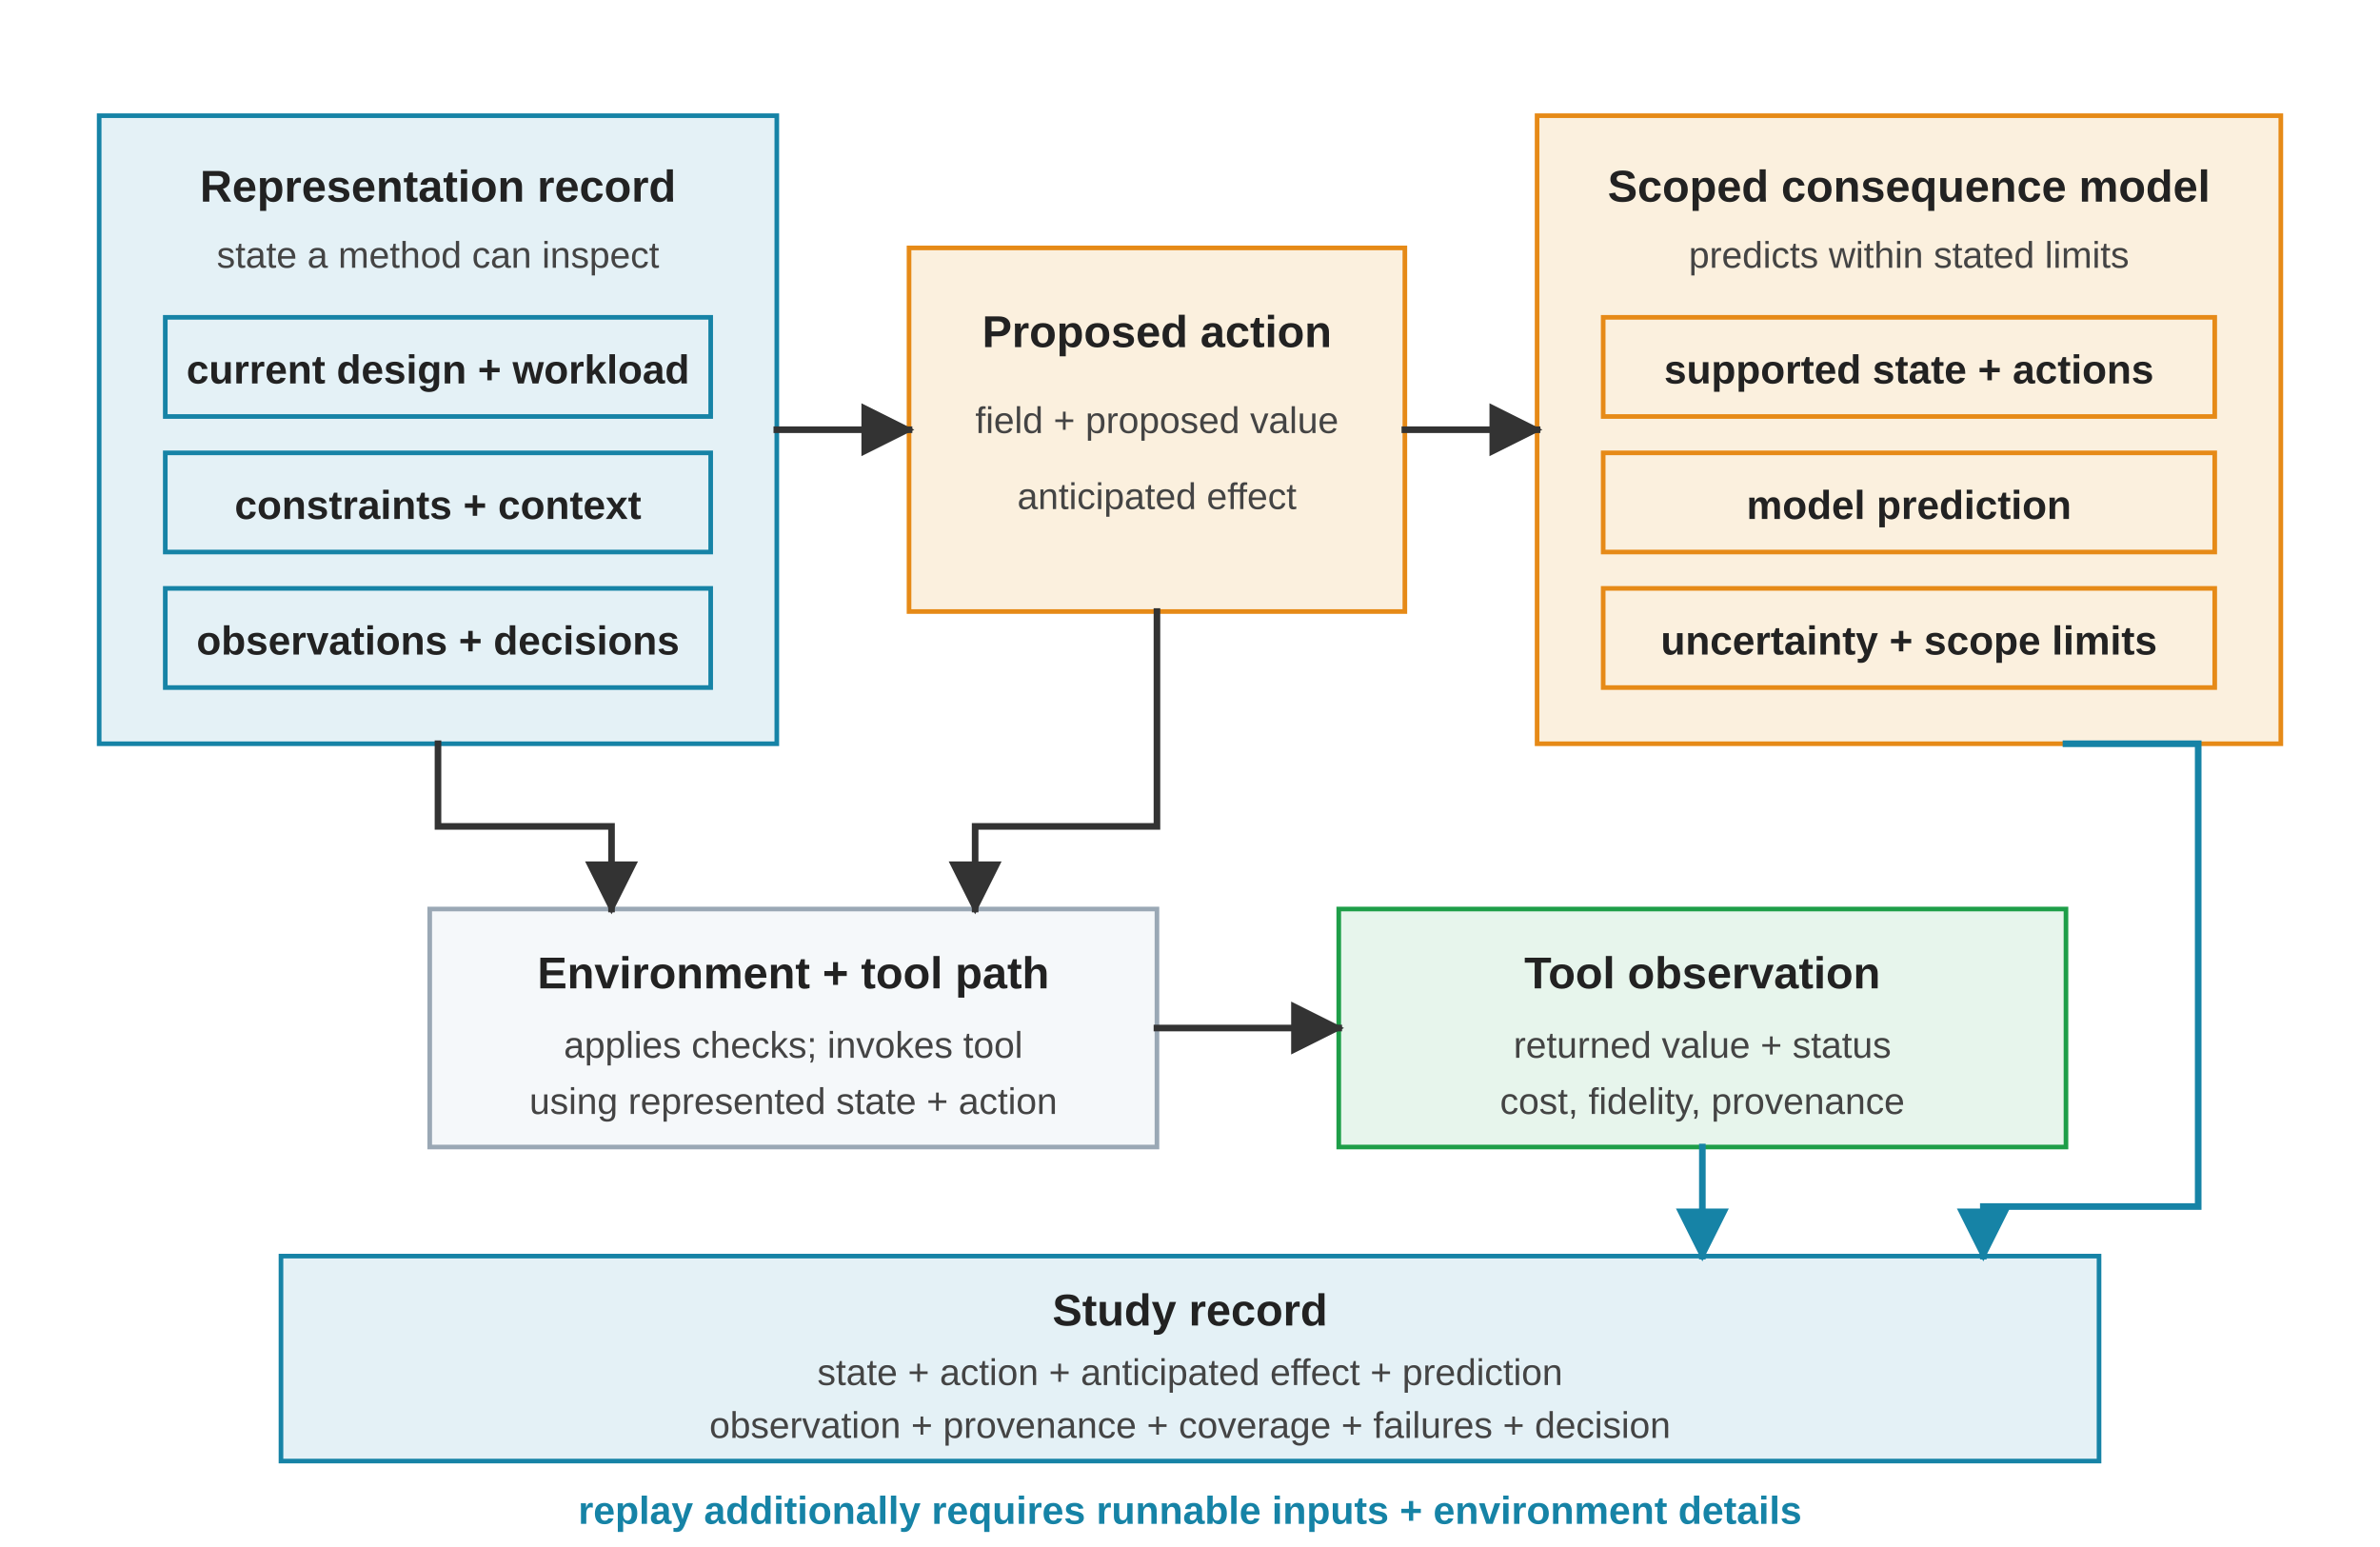
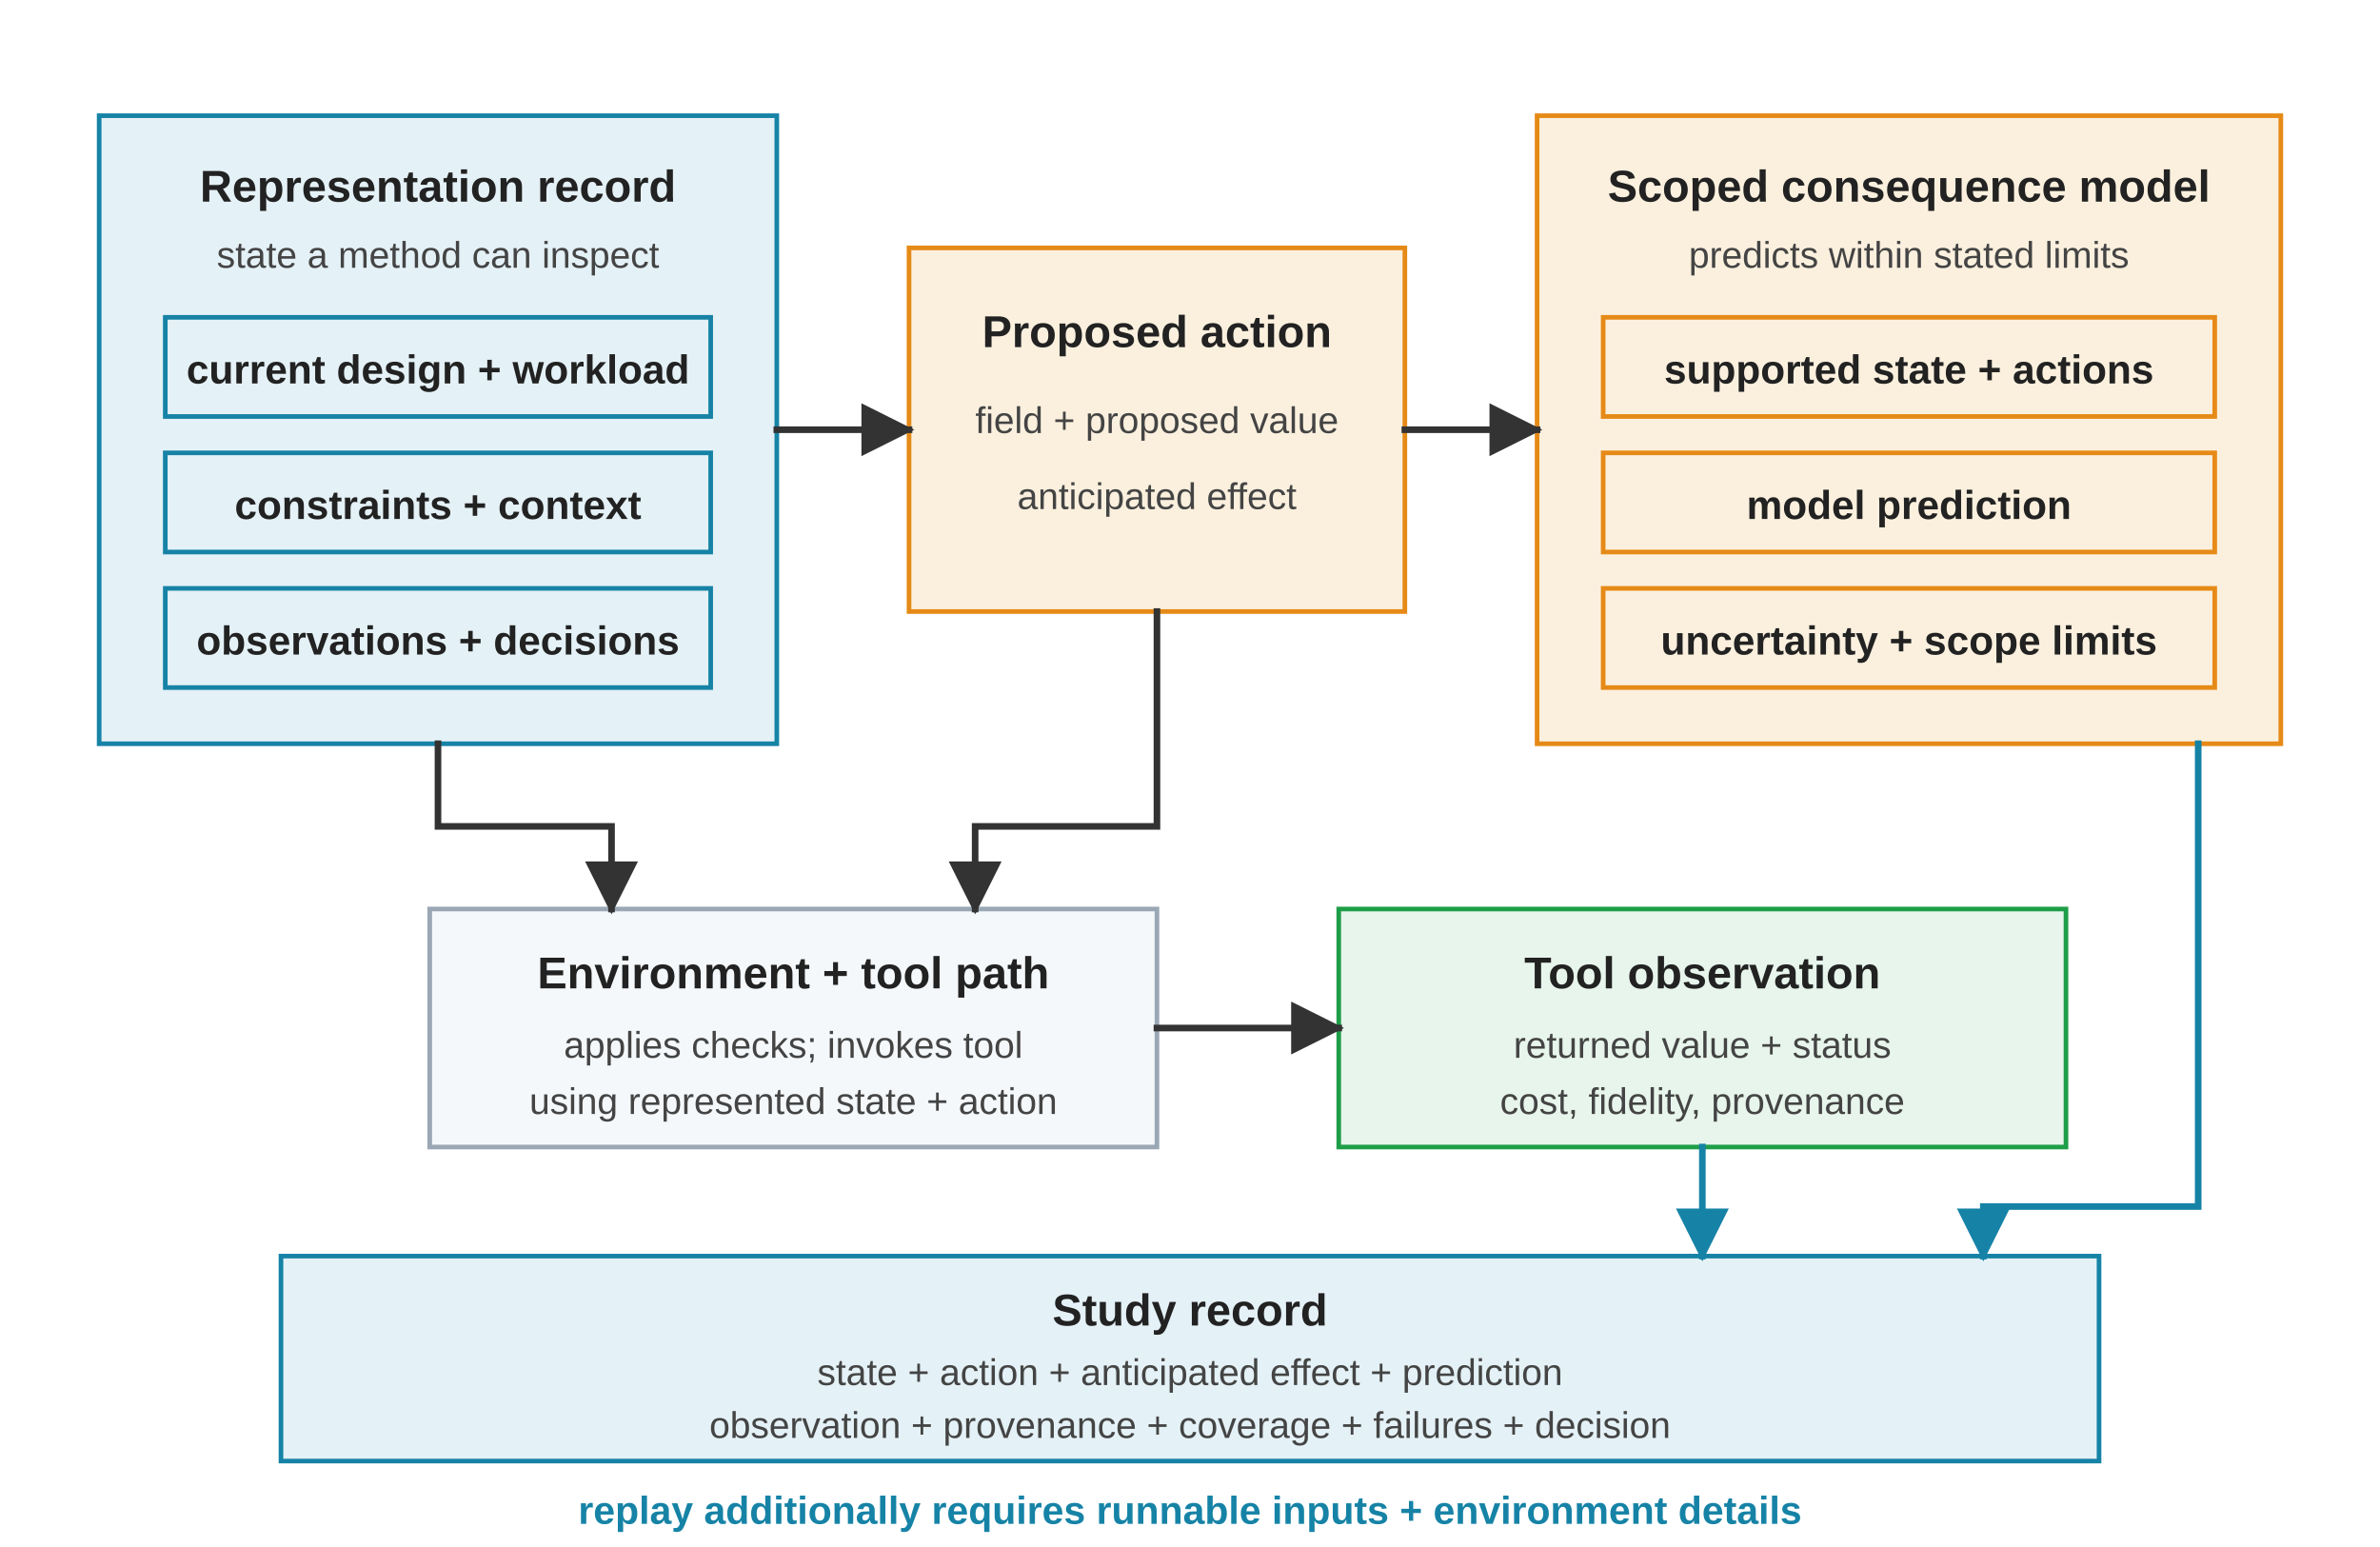
<svg xmlns="http://www.w3.org/2000/svg" viewBox="0 0 720 468" role="img">
  <defs>
    <marker id="arrow" viewBox="0 0 10 10" refX="9" refY="5" markerWidth="8" markerHeight="8" orient="auto">
      <path d="M 0 0 L 10 5 L 0 10 z" fill="#333333" />
    </marker>
    <marker id="arrow-blue" viewBox="0 0 10 10" refX="9" refY="5" markerWidth="8" markerHeight="8" orient="auto">
      <path d="M 0 0 L 10 5 L 0 10 z" fill="#1683A6" />
    </marker>
    <style>
      .font { font-family: Arial, Helvetica, sans-serif; }
      .panel-title { font-size: 13.5px; font-weight: 700; fill: #222222; }
      .label { font-size: 12.2px; font-weight: 700; fill: #222222; }
      .small { font-size: 11.2px; fill: #444444; }
      .note { font-size: 11.8px; font-weight: 700; fill: #1683A6; }
      .panel { fill: #F5F8FA; stroke: #9AA8B5; stroke-width: 1.4; }
      .rep { fill: #E4F1F6; stroke: #1683A6; stroke-width: 1.4; }
      .action { fill: #FBF0DE; stroke: #E68A17; stroke-width: 1.4; }
      .model { fill: #FBF0DE; stroke: #E68A17; stroke-width: 1.4; }
      .tool { fill: #F5F8FA; stroke: #9AA8B5; stroke-width: 1.4; }
      .obs { fill: #E7F5EC; stroke: #1E9E48; stroke-width: 1.4; }
      .trajectory { fill: #E4F1F6; stroke: #1683A6; stroke-width: 1.4; }
      .arrow { stroke: #333333; stroke-width: 2; fill: none; stroke-linecap: square; stroke-linejoin: miter; }
      .record { stroke: #1683A6; stroke-width: 2; fill: none; stroke-linecap: square; stroke-linejoin: miter; }
    </style>
  </defs>
  <rect width="720" height="468" fill="#FFFFFF" />
  <g class="font">
    <rect class="panel rep" x="30" y="35" width="205" height="190" />
    <text class="panel-title" x="132.5" y="61" text-anchor="middle">Representation record</text>
    <text class="small" x="132.5" y="81" text-anchor="middle">state a method can inspect</text>
    <rect class="rep" x="50" y="96" width="165" height="30" />
    <text class="label" x="132.5" y="116" text-anchor="middle">current design + workload</text>
    <rect class="rep" x="50" y="137" width="165" height="30" />
    <text class="label" x="132.5" y="157" text-anchor="middle">constraints + context</text>
    <rect class="rep" x="50" y="178" width="165" height="30" />
    <text class="label" x="132.5" y="198" text-anchor="middle">observations + decisions</text>
    <rect class="panel action" x="275" y="75" width="150" height="110" />
    <text class="panel-title" x="350" y="105" text-anchor="middle">Proposed action</text>
    <text class="small" x="350" y="131" text-anchor="middle">field + proposed value</text>
    <text class="small" x="350" y="154" text-anchor="middle">anticipated effect</text>
    <rect class="panel model" x="465" y="35" width="225" height="190" />
    <text class="panel-title" x="577.5" y="61" text-anchor="middle">Scoped consequence model</text>
    <text class="small" x="577.5" y="81" text-anchor="middle">predicts within stated limits</text>
    <rect class="model" x="485" y="96" width="185" height="30" />
    <text class="label" x="577.5" y="116" text-anchor="middle">supported state + actions</text>
    <rect class="model" x="485" y="137" width="185" height="30" />
    <text class="label" x="577.5" y="157" text-anchor="middle">model prediction</text>
    <rect class="model" x="485" y="178" width="185" height="30" />
    <text class="label" x="577.5" y="198" text-anchor="middle">uncertainty + scope limits</text>
    <line class="arrow" x1="235" y1="130" x2="275" y2="130" marker-end="url(#arrow)" />
    <line class="arrow" x1="425" y1="130" x2="465" y2="130" marker-end="url(#arrow)" />
    <rect class="panel tool" x="130" y="275" width="220" height="72" />
    <text class="panel-title" x="240" y="299" text-anchor="middle">Environment + tool path</text>
    <text class="small" x="240" y="320" text-anchor="middle">applies checks; invokes tool</text>
    <text class="small" x="240" y="337" text-anchor="middle">using represented state + action</text>
    <rect class="panel obs" x="405" y="275" width="220" height="72" />
    <text class="panel-title" x="515" y="299" text-anchor="middle">Tool observation</text>
    <text class="small" x="515" y="320" text-anchor="middle">returned value + status</text>
    <text class="small" x="515" y="337" text-anchor="middle">cost, fidelity, provenance</text>
    <path class="arrow" d="M 132.5 225 L 132.5 250 L 185 250 L 185 275" marker-end="url(#arrow)" />
    <path class="arrow" d="M 350 185 L 350 250 L 295 250 L 295 275" marker-end="url(#arrow)" />
    <line class="arrow" x1="350" y1="311" x2="405" y2="311" marker-end="url(#arrow)" />
    <rect class="panel trajectory" x="85" y="380" width="550" height="62" />
    <text class="panel-title" x="360" y="401" text-anchor="middle">Study record</text>
    <text class="small" x="360" y="419" text-anchor="middle">state + action + anticipated effect + prediction</text>
    <text class="small" x="360" y="435" text-anchor="middle">observation + provenance + coverage + failures + decision</text>
    <line class="record" x1="515" y1="347" x2="515" y2="380" marker-end="url(#arrow-blue)" />
-     <path class="record" d="M 625 225 L 665 225 L 665 365 L 600 365 L 600 380" marker-end="url(#arrow-blue)" />
+     <path class="record" d="M 665 225 V 365 H 600 V 380" marker-end="url(#arrow-blue)" />
    <text class="note" x="360" y="461" text-anchor="middle">replay additionally requires runnable inputs + environment details</text>
  </g>
</svg>
